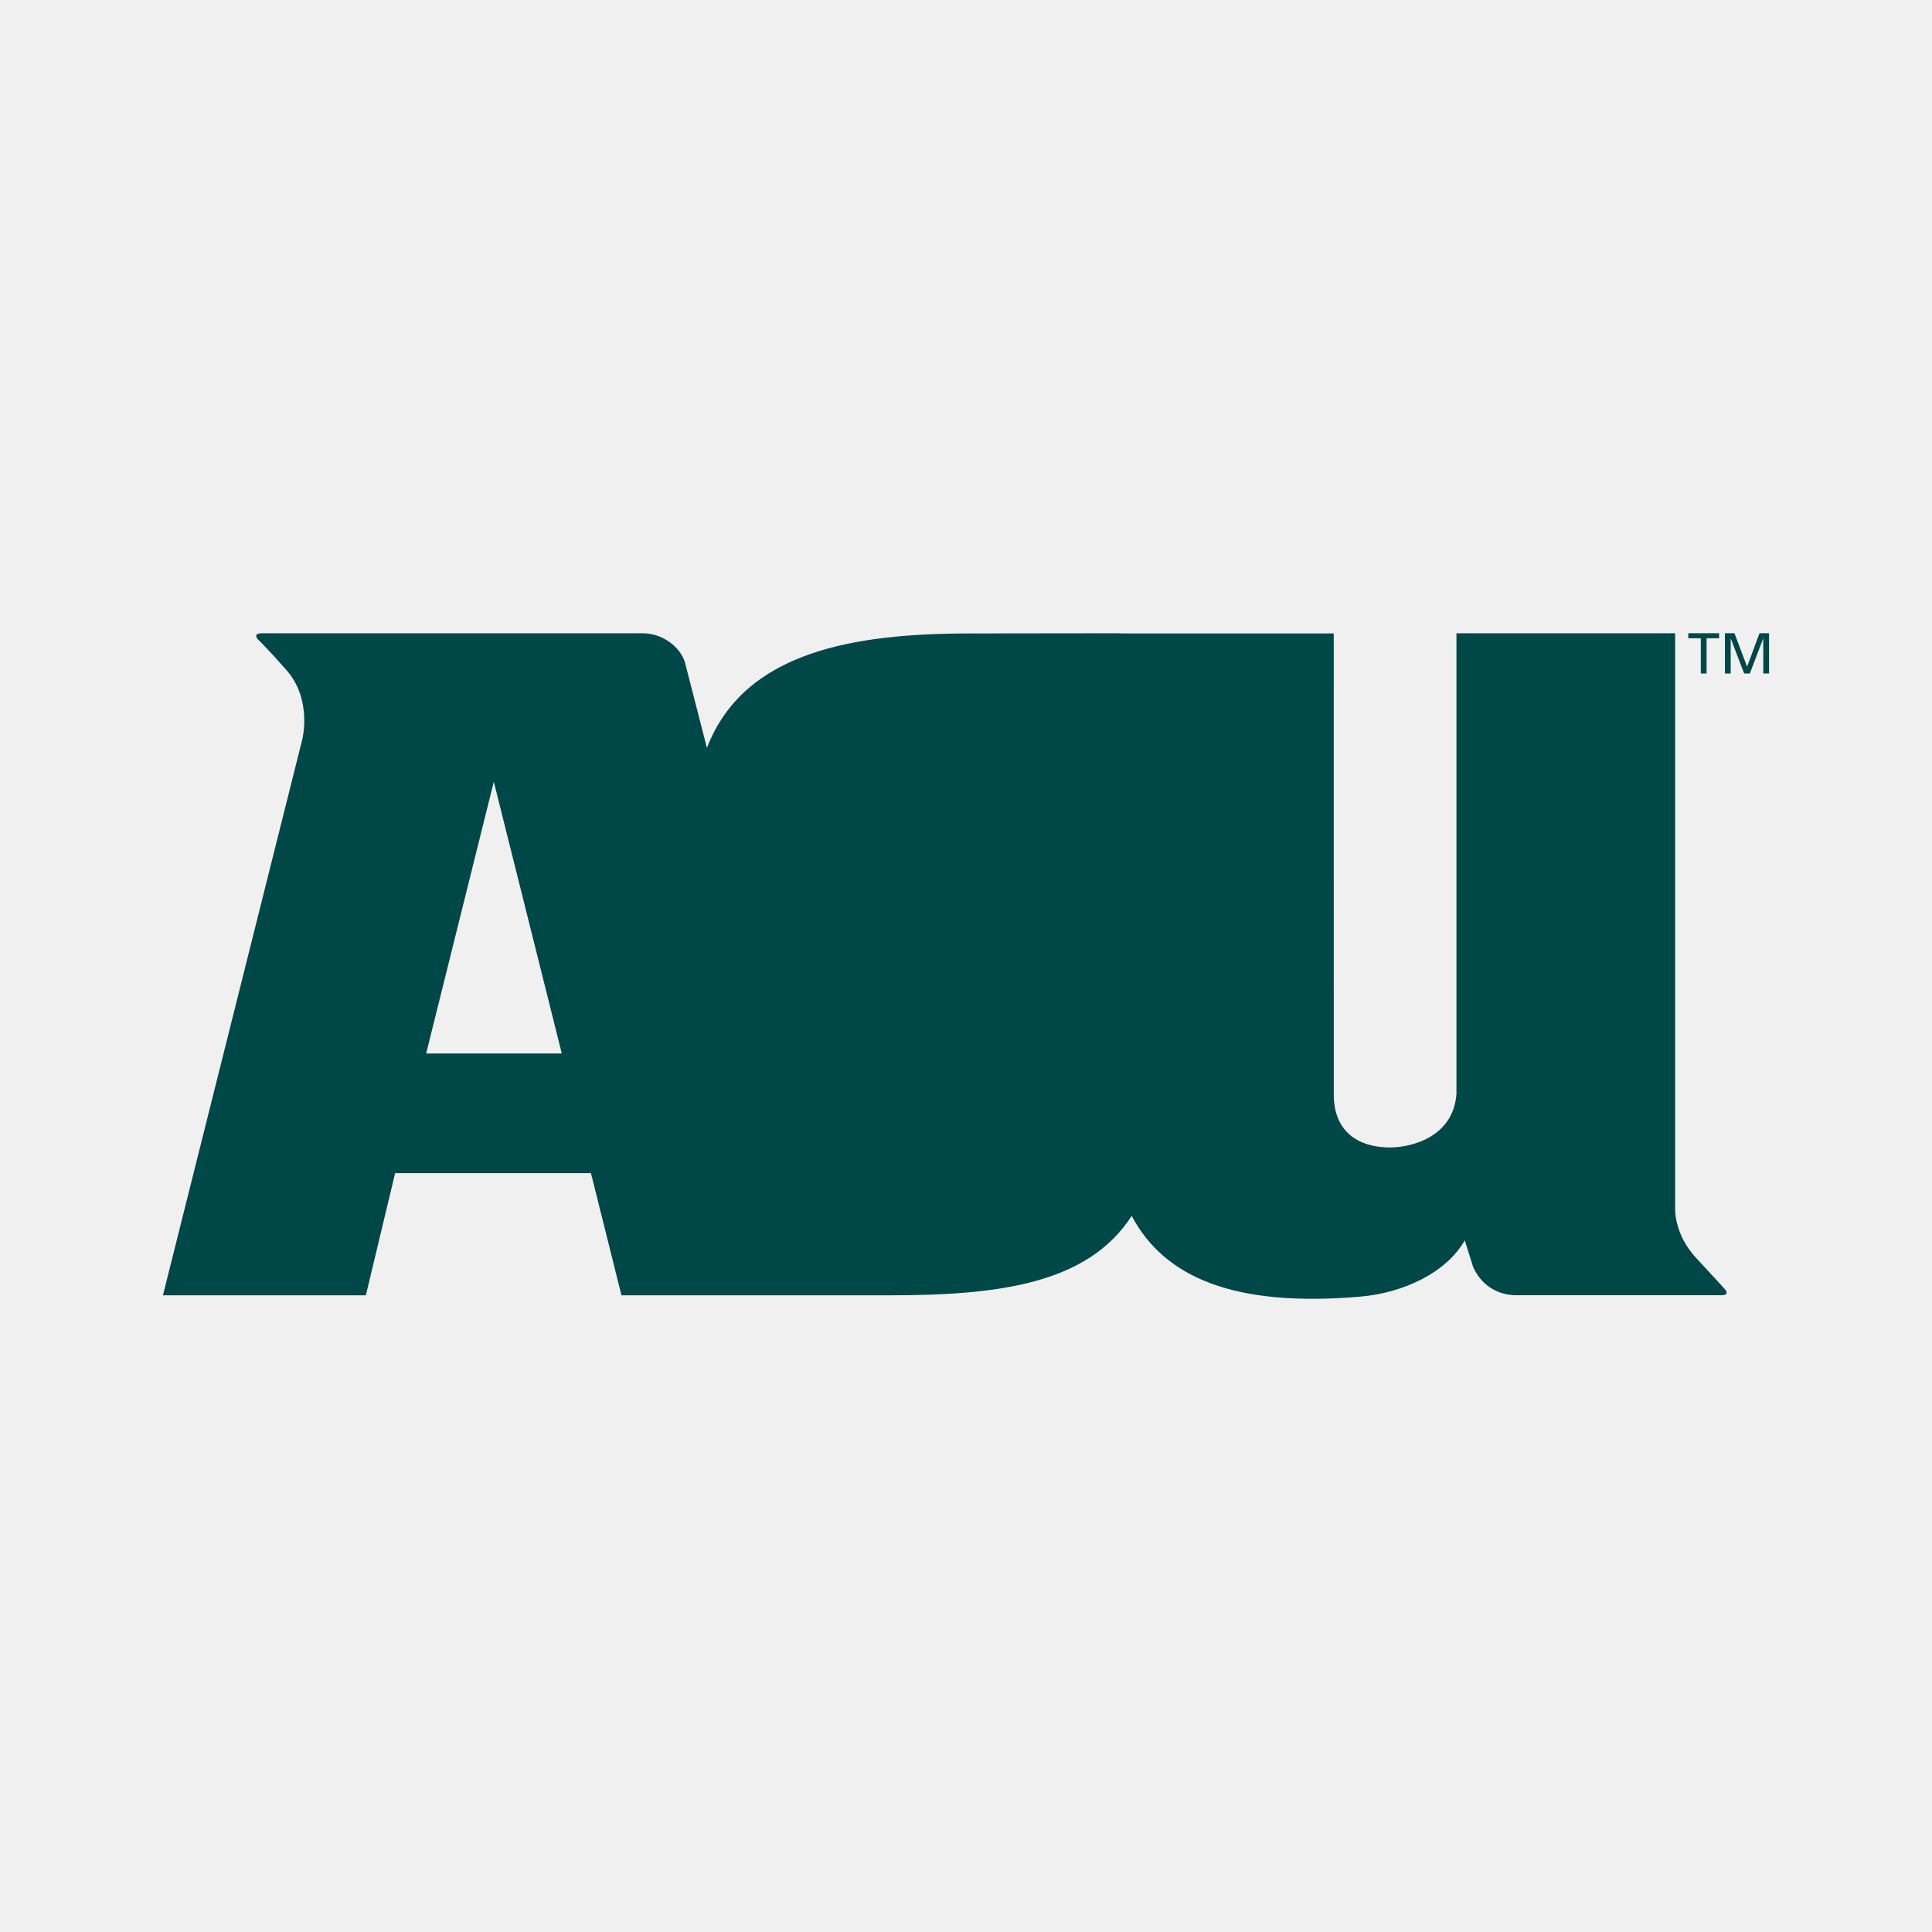
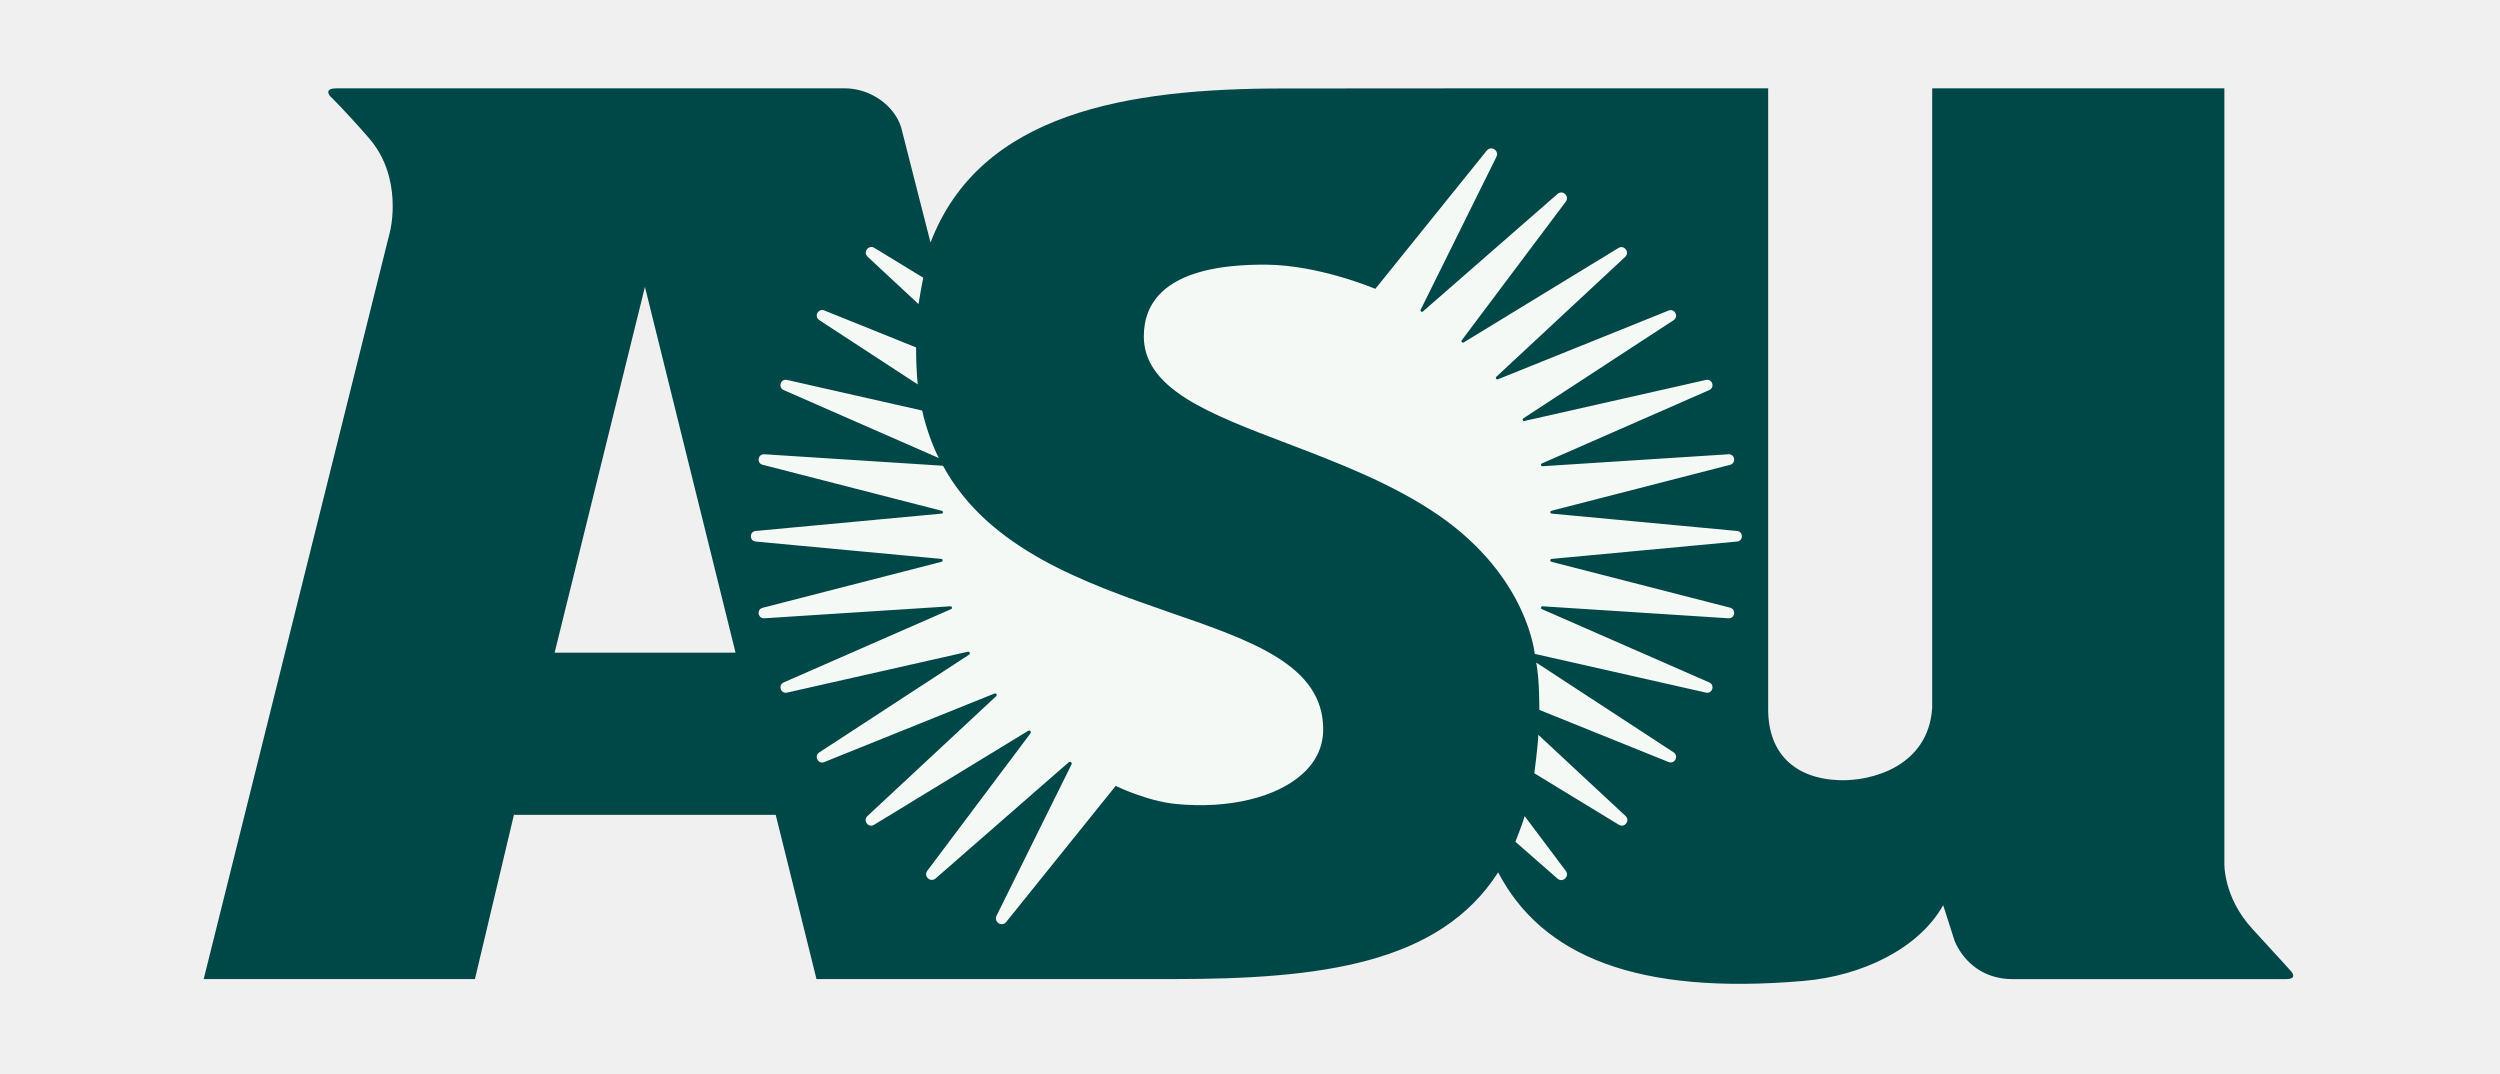
- <svg xmlns="http://www.w3.org/2000/svg" width="2500" height="2500" viewBox="0 0 192.756 192.756">
-   <g fill-rule="evenodd" clip-rule="evenodd">
-     <path fill="#fff" fill-opacity="0" d="M0 0h192.756v192.756H0V0z" />
-     <path d="M169.246 125.533c-2.244-2.401-2.117-4.941-2.117-4.941V63.181h-21.818v45.912c-.271 4.351-4.533 5.461-6.896 5.387-3.385-.107-5.344-1.999-5.344-5.248l-.004-46.033h-21.252l-.002-.018c-4.971 0-8.873.018-14.976.018-11.627 0-22.608 1.778-26.307 11.423l-2.196-8.55c-.539-1.679-2.375-2.889-4.187-2.889h-2.853l-28.433.002h-6.716c-.546 0-.743.171-.457.558 0 0 1.028.987 2.896 3.116 2.595 2.955 1.576 6.908 1.576 6.908l-13.903 55.465h20.245l2.92-12.186H58.96l3.045 12.188h26.666c10.94 0 19.838-1.113 24.239-7.927 3.283 6.21 10.344 9.13 22.799 8.058 4.34-.373 8.6-2.402 10.43-5.617l.842 2.673c.729 1.612 2.211 2.804 4.322 2.804h20.381c.543 0 .742-.16.455-.548 0-.001-1.086-1.209-2.893-3.144zM42.519 105.104l6.747-27.112 6.784 27.112H42.519zM169.689 67.198h.577v-3.515h1.25v-.507h-3.077v.507h1.25v3.515zM175.547 63.176l-1.24 3.341-1.26-3.341h-.951v4.022h.576v-3.481h.012l1.33 3.481h.566l1.33-3.481h.012v3.481h.576v-4.022h-.951z" fill="#004747" />
-     <path d="M69.721 79.227l.018-.141c.079-.583.183-1.165.309-1.737l.011-.051-3.649-2.206a.45.45 0 0 0-.563.052.355.355 0 0 0-.096.272c.01.098.065.19.137.257l3.833 3.554zM69.646 85.182l-.017-.154a22.029 22.029 0 0 1-.118-2.562l-6.821-2.729c-.188-.082-.437-.025-.544.145a.347.347 0 0 0-.045.277.384.384 0 0 0 .186.234l7.359 4.789zM59.649 85.591l11.548 5.054-.086-.181a16.024 16.024 0 0 1-1.125-3.277l-.01-.046-10.058-2.242c-.203-.053-.426.037-.5.22a.341.341 0 0 0 .007.278c.043.09.123.162.224.194zM88.464 102.12c-6.331-2.173-13.508-4.639-16.938-10.848l-.019-.036-13.296-.837c-.21-.023-.426.111-.464.306a.341.341 0 0 0 .058.268.417.417 0 0 0 .268.167l13.324 3.421c.041.008.091.023.11.056a.114.114 0 0 1 .018.073c-.005.071-.071.112-.147.106l-13.796 1.293c-.212.011-.399.177-.399.378a.35.35 0 0 0 .108.25c.073.076.182.12.29.125l13.78 1.294c.072.003.134.039.141.101a.129.129 0 0 1-.028.096c-.021.024-.046.033-.079.04L58.041 101.8a.369.369 0 0 0-.237.161.345.345 0 0 0-.06.268c.039.193.26.319.466.304l13.81-.868c.075-.013.145.018.164.08a.132.132 0 0 1-.013.098.121.121 0 0 1-.072.055l-12.45 5.436a.452.452 0 0 0-.231.214.33.33 0 0 0-.005.27c.075.183.313.272.521.228l13.416-3.008c.119-.024.165.008.195.07a.09.09 0 0 1 .004.077.127.127 0 0 1-.074.075l-11.185 7.277a.404.404 0 0 0-.196.243.346.346 0 0 0 .044.278c.109.169.375.232.556.139l12.619-5.044c.059-.037.147-.024.188.03a.133.133 0 0 1 .027.109.085.085 0 0 1-.038.062l-9.607 8.904a.473.473 0 0 0-.143.274c-.009.1.027.187.095.262.14.147.415.17.575.049l11.45-6.932a.15.15 0 0 1 .192 0c.062.057.053.089.051.102-.002.035-.032.076-.032.076l-7.755 10.297a.316.316 0 0 0-.07.245.354.354 0 0 0 .15.252c.163.125.427.094.567-.04l9.934-8.606c.043-.054.14-.075.196-.036.048.033.07.071.073.105a.166.166 0 0 1-.024.081l-5.621 11.299a.384.384 0 0 0-.038.277.379.379 0 0 0 .193.237c.186.097.448.032.555-.133 0 0 8.171-10.09 8.19-10.082 1.638.754 3.244 1.236 4.527 1.359 3.87.373 7.488-.496 9.442-2.27 1.014-.923 1.529-2.027 1.529-3.283.001-4.736-5.309-6.56-11.455-8.671zM114.938 117.286l-.043.136a18.68 18.68 0 0 1-.617 1.669l-.023.051 3.139 2.73a.456.456 0 0 0 .561.021.373.373 0 0 0 .146-.26.376.376 0 0 0-.084-.263l-3.079-4.084zM115.973 111.247l-.012.156a30.86 30.86 0 0 1-.283 2.607l-.008.047 6.291 3.81c.16.12.414.086.553-.062a.352.352 0 0 0 .096-.273.373.373 0 0 0-.127-.246l-6.51-6.039zM115.822 105.886l.023.163c.133.896.199 1.833.199 2.792l-.006.514 9.639 3.863c.184.084.43.021.539-.146a.35.35 0 0 0 .043-.277.406.406 0 0 0-.178-.233l-10.259-6.676zM131.07 96.234a.448.448 0 0 0-.281-.125l-13.791-1.294c-.07.006-.127-.04-.133-.104a.137.137 0 0 1 .027-.094.118.118 0 0 1 .078-.039l13.324-3.416a.425.425 0 0 0 .266-.169.35.35 0 0 0 .059-.268c-.039-.194-.248-.319-.469-.304l-13.822.87c-.07.017-.137-.018-.156-.081a.116.116 0 0 1 .012-.096.1.1 0 0 1 .064-.049l12.471-5.443a.383.383 0 0 0 .225-.205.34.34 0 0 0 .008-.276c-.074-.184-.318-.266-.521-.218l-13.451 3.003c-.068.031-.162.013-.189-.041a.118.118 0 0 1-.004-.094.183.183 0 0 1 .064-.07l11.234-7.304a.417.417 0 0 0 .188-.239.355.355 0 0 0-.045-.277c-.107-.168-.354-.227-.549-.142l-12.682 5.066c-.061.039-.137.03-.176-.022a.128.128 0 0 1-.027-.098.092.092 0 0 1 .043-.063l9.654-8.95a.418.418 0 0 0 .135-.254.358.358 0 0 0-.096-.272c-.139-.148-.377-.182-.537-.062l-11.545 6.975a.144.144 0 0 1-.189-.003c-.021-.021-.035-.043-.035-.071 0-.028.012-.063.033-.086l7.768-10.311a.412.412 0 0 0 .092-.272.35.35 0 0 0-.145-.259c-.168-.125-.439-.102-.574.042l-9.98 8.646c-.045.056-.125.082-.184.044-.033-.02-.055-.042-.061-.076a.168.168 0 0 1 .012-.082l5.662-11.379a.36.36 0 0 0 .037-.276.373.373 0 0 0-.195-.236c-.186-.096-.443-.041-.549.125l-8.334 10.245c-2.305-1.123-6.158-1.787-7.947-1.787-.032 0-.087-.001-.158-.004-3.663-.09-6.388.632-7.881 2.089-.863.841-1.301 1.929-1.301 3.23 0 1.79 1.011 3.256 3.177 4.614 1.938 1.215 4.628 2.229 7.479 3.307 3.717 1.403 7.932 2.995 11.383 5.375 3.961 2.729 6.291 6.067 7.135 10.208l.008.047 12.764 2.858a.408.408 0 0 0 .48-.234.333.333 0 0 0-.008-.276.43.43 0 0 0-.221-.195l-12.447-5.443a.117.117 0 0 1-.07-.054.13.13 0 0 1-.014-.103c.02-.062.092-.098.164-.08l13.814.875c.215.018.414-.113.453-.309a.345.345 0 0 0-.059-.268.418.418 0 0 0-.258-.165l-13.318-3.42a.134.134 0 0 1-.092-.046.104.104 0 0 1-.025-.082.131.131 0 0 1 .143-.112l13.775-1.293c.111-.007.217-.05.289-.122s.109-.161.109-.253-.037-.182-.11-.253z" fill="#004747" />
+ <svg xmlns="http://www.w3.org/2000/svg" width="603px" height="259px" viewBox="0 0 603 259" version="1.1">
+   <g id="Page-1" stroke="none" stroke-width="1" fill="none" fill-rule="evenodd">
+     <g id="Group" transform="translate(301.1327, 129.3039) scale(-1, 1) rotate(-180) translate(-301.1327, -129.3039)translate(49.1327, 21.3039)" fill-rule="nonzero">
+       <path d="M31.982,0.011 C30.194,0.011 29.536,0.592 30.449,1.85 C30.449,1.85 33.782,5.023 39.84,11.982 C48.236,21.603 44.962,34.449 44.962,34.449 L9.20223383e-13,214.846 L65.42,214.846 L74.825,175.238 L137.969,175.238 L147.804,214.846 L233.928,214.846 C269.292,214.846 298.044,211.241 312.217,189.112 C322.82,209.309 345.647,218.775 385.924,215.292 C399.952,214.091 413.68,207.515 419.564,197.027 L422.349,205.729 C424.664,211.006 429.472,214.862 436.32,214.862 L502.119,214.862 C503.908,214.862 504.482,214.326 503.576,213.076 C503.576,213.076 500.047,209.155 494.219,202.831 C486.999,195.046 487.387,186.798 487.387,186.798 L487.387,0.004 L416.909,0.008 L416.909,149.395 C416.043,163.544 402.259,167.132 394.65,166.881 C383.714,166.548 377.352,160.362 377.352,149.825 L377.352,4.54747351e-13 L308.712,0.004 C308.712,0.004 280.042,0.037 260.332,0.037 C222.758,0.037 187.305,5.839 175.309,37.201 L168.226,9.423 C166.494,3.903 160.569,0.004 154.676,0.004 L31.982,0.004 L31.982,0.011 Z M106.426,47.894 L128.281,136.112 L84.644,136.112 L106.426,47.894 Z" id="Shape" fill="#004747" transform="translate(252, 108) scale(-1, 1) rotate(-180) translate(-252, -108)" />
+       <path d="M310.388,14.4 C310.056,14.438 309.733,14.613 309.466,14.939 L282.592,48.283 C282.592,48.283 269.099,42.549 256.383,42.448 C244.533,42.35 235.766,44.471 230.942,49.203 C228.15,51.952 226.757,55.481 226.757,59.73 C226.757,65.528 230.027,70.318 237.013,74.759 C243.278,78.68 251.947,82.016 261.158,85.499 C273.146,90.077 286.793,95.24 297.972,102.969 C319.365,117.76 321.041,136.325 321.041,136.325 L362.354,145.669 C363.876,146.01 364.572,143.834 363.139,143.209 L322.765,125.529 C322.408,125.374 322.546,124.83 322.935,124.847 L367.769,127.737 C369.34,127.834 369.688,125.569 368.166,125.179 L325.072,114.115 C324.683,114.017 324.723,113.457 325.12,113.417 L369.841,109.228 C371.396,109.09 371.396,106.825 369.841,106.679 L325.12,102.49 C324.723,102.457 324.691,101.913 325.072,101.808 L368.166,90.727 C369.68,90.337 369.34,88.072 367.769,88.178 L322.935,91.06 C322.546,91.084 322.408,90.556 322.765,90.394 L363.139,72.697 C364.572,72.072 363.876,69.896 362.354,70.245 L318.556,80.149 C318.175,80.238 317.957,79.727 318.288,79.516 L354.527,55.846 C355.863,54.971 354.802,52.918 353.321,53.515 L312.153,70.099 C311.797,70.245 311.489,69.766 311.772,69.498 L342.855,40.577 C344.045,39.466 342.636,37.575 341.244,38.421 L303.905,61.205 C303.573,61.406 303.217,60.992 303.443,60.682 L328.536,27.243 C329.523,25.927 327.783,24.305 326.545,25.388 L294.07,53.737 C293.779,53.99 293.358,53.656 293.536,53.309 L311.805,16.43 C312.363,15.305 311.368,14.287 310.388,14.4 L310.388,14.4 Z M160.748,38.214 C159.825,38.438 159.242,39.702 160.133,40.53 L172.42,51.961 C172.695,50.127 173.164,47.524 173.553,45.587 L161.743,38.389 C161.403,38.178 161.055,38.14 160.748,38.214 Z M148.671,53.483 C147.813,53.851 147.473,55.161 148.469,55.814 L172.226,71.333 C171.942,68.636 171.821,65.061 171.829,62.41 L149.667,53.483 C149.302,53.336 148.954,53.361 148.671,53.483 Z M140.69,70.245 C139.16,69.896 138.464,72.072 139.897,72.697 L177.317,89.095 C175.666,85.856 174.16,81.562 173.302,77.633 L140.69,70.245 L140.69,70.245 Z M135.218,88.178 C133.664,88.08 133.292,90.321 134.805,90.711 L178.062,101.824 C178.426,101.922 178.385,102.449 178.013,102.49 L133.13,106.679 C131.592,106.825 131.592,109.082 133.13,109.228 L177.916,113.417 C178.304,113.457 178.345,114.009 177.964,114.115 L134.805,125.212 C133.3,125.602 133.664,127.834 135.218,127.737 L180.118,124.847 C180.506,124.822 180.636,125.374 180.271,125.529 L139.897,143.209 C138.464,143.834 139.16,146.01 140.69,145.669 L184.319,135.806 C184.739,135.708 184.974,136.269 184.626,136.504 L148.469,160.095 C147.141,160.963 148.193,163.017 149.667,162.425 L190.737,145.888 C191.134,145.726 191.458,146.229 191.15,146.522 L160.1,175.43 C158.918,176.525 160.319,178.393 161.695,177.548 L198.88,154.875 C199.269,154.639 199.69,155.118 199.423,155.484 L174.532,188.637 C173.545,189.961 175.301,191.576 176.54,190.488 L208.634,162.473 C208.998,162.157 209.532,162.563 209.314,162.993 L191.231,199.483 C190.486,200.985 192.518,202.292 193.57,200.985 L219.974,168.164 C219.974,168.164 227.47,171.866 234.609,172.54 C247.285,173.749 258.803,170.957 265.108,165.201 C268.387,162.214 270.022,158.585 270.022,154.485 C270.022,139.11 252.926,133.184 233.03,126.324 C212.6,119.213 189.337,111.16 178.313,90.946 L135.218,88.178 L135.218,88.178 Z M321.405,138.42 C322.23,142.527 322.149,149.834 322.149,149.834 L353.321,162.408 C354.81,163.009 355.863,160.939 354.527,160.062 L321.405,138.42 L321.405,138.42 Z M321.907,155.849 C321.761,159.129 320.943,165.12 320.943,165.12 L341.341,177.548 C342.717,178.393 344.134,176.525 342.952,175.43 L321.907,155.849 Z M318.62,175.462 C317.851,178.011 316.378,181.64 316.378,181.64 L326.545,190.537 C327.783,191.617 329.523,189.985 328.536,188.67 L318.62,175.462 Z" id="Shape" fill="#F5F9F5" transform="translate(251.4917, 107.9565) scale(-1, 1) rotate(-180) translate(-251.4917, -107.9565)" />
+     </g>
  </g>
</svg>
